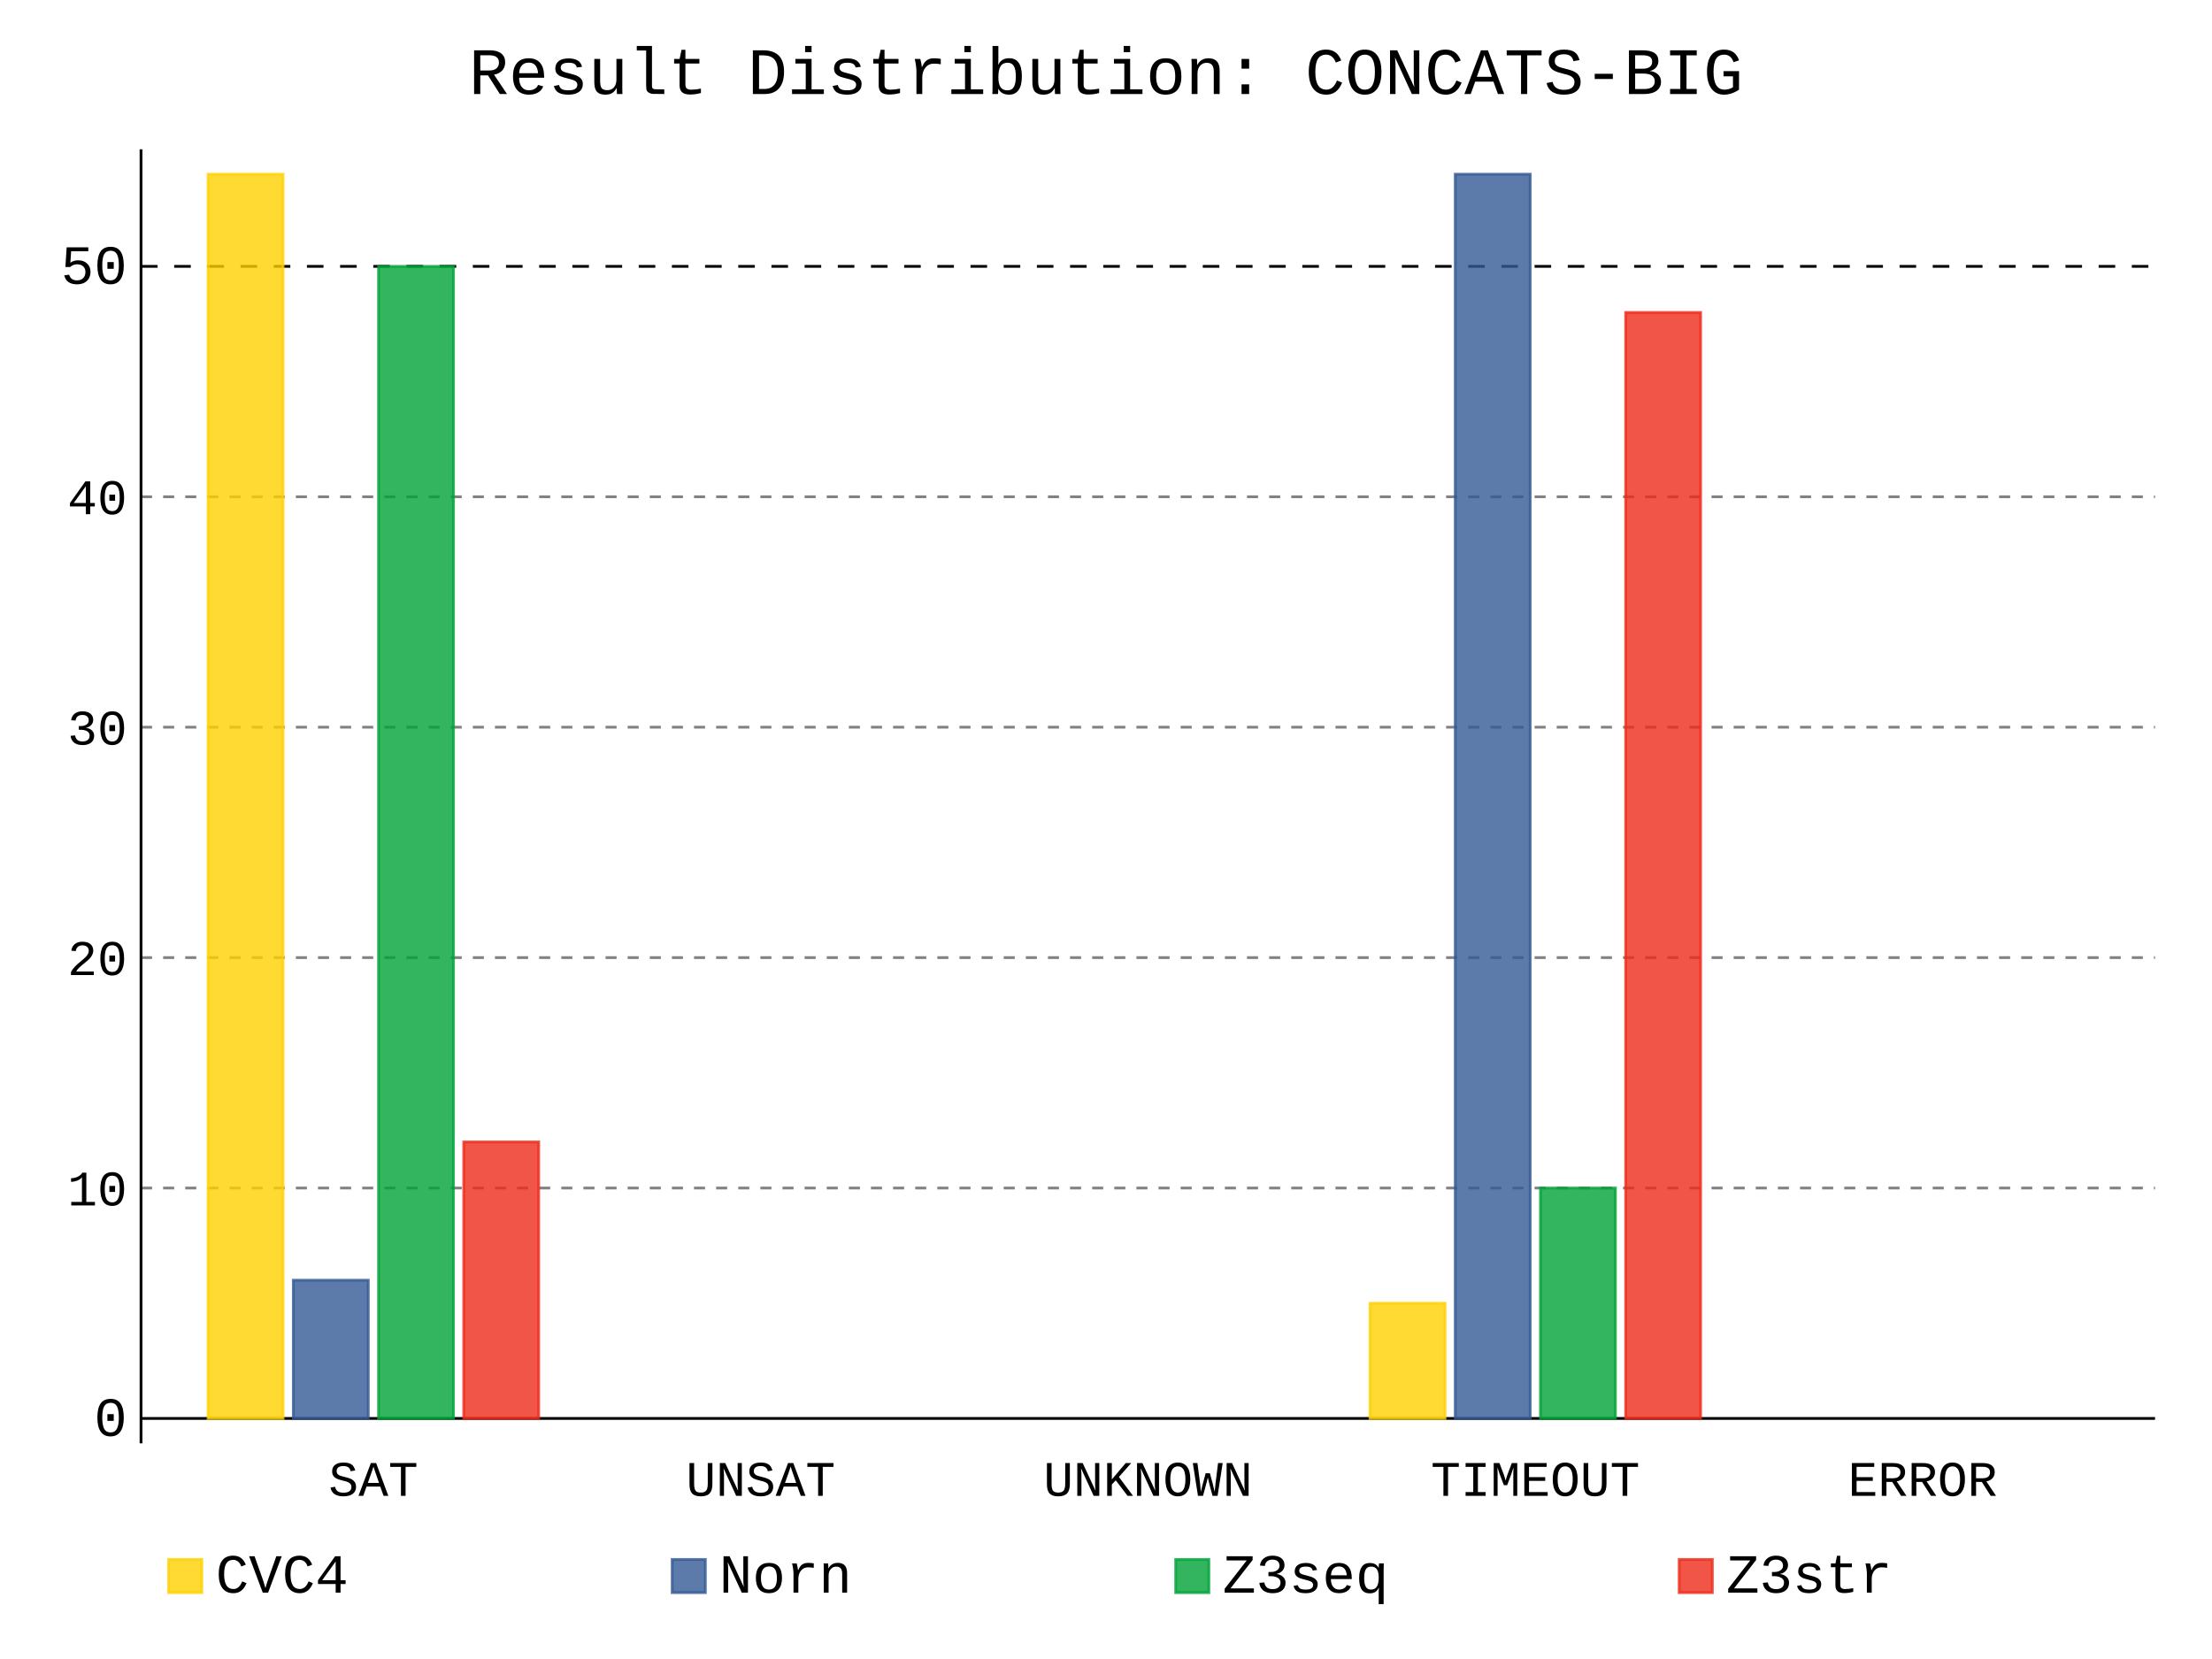
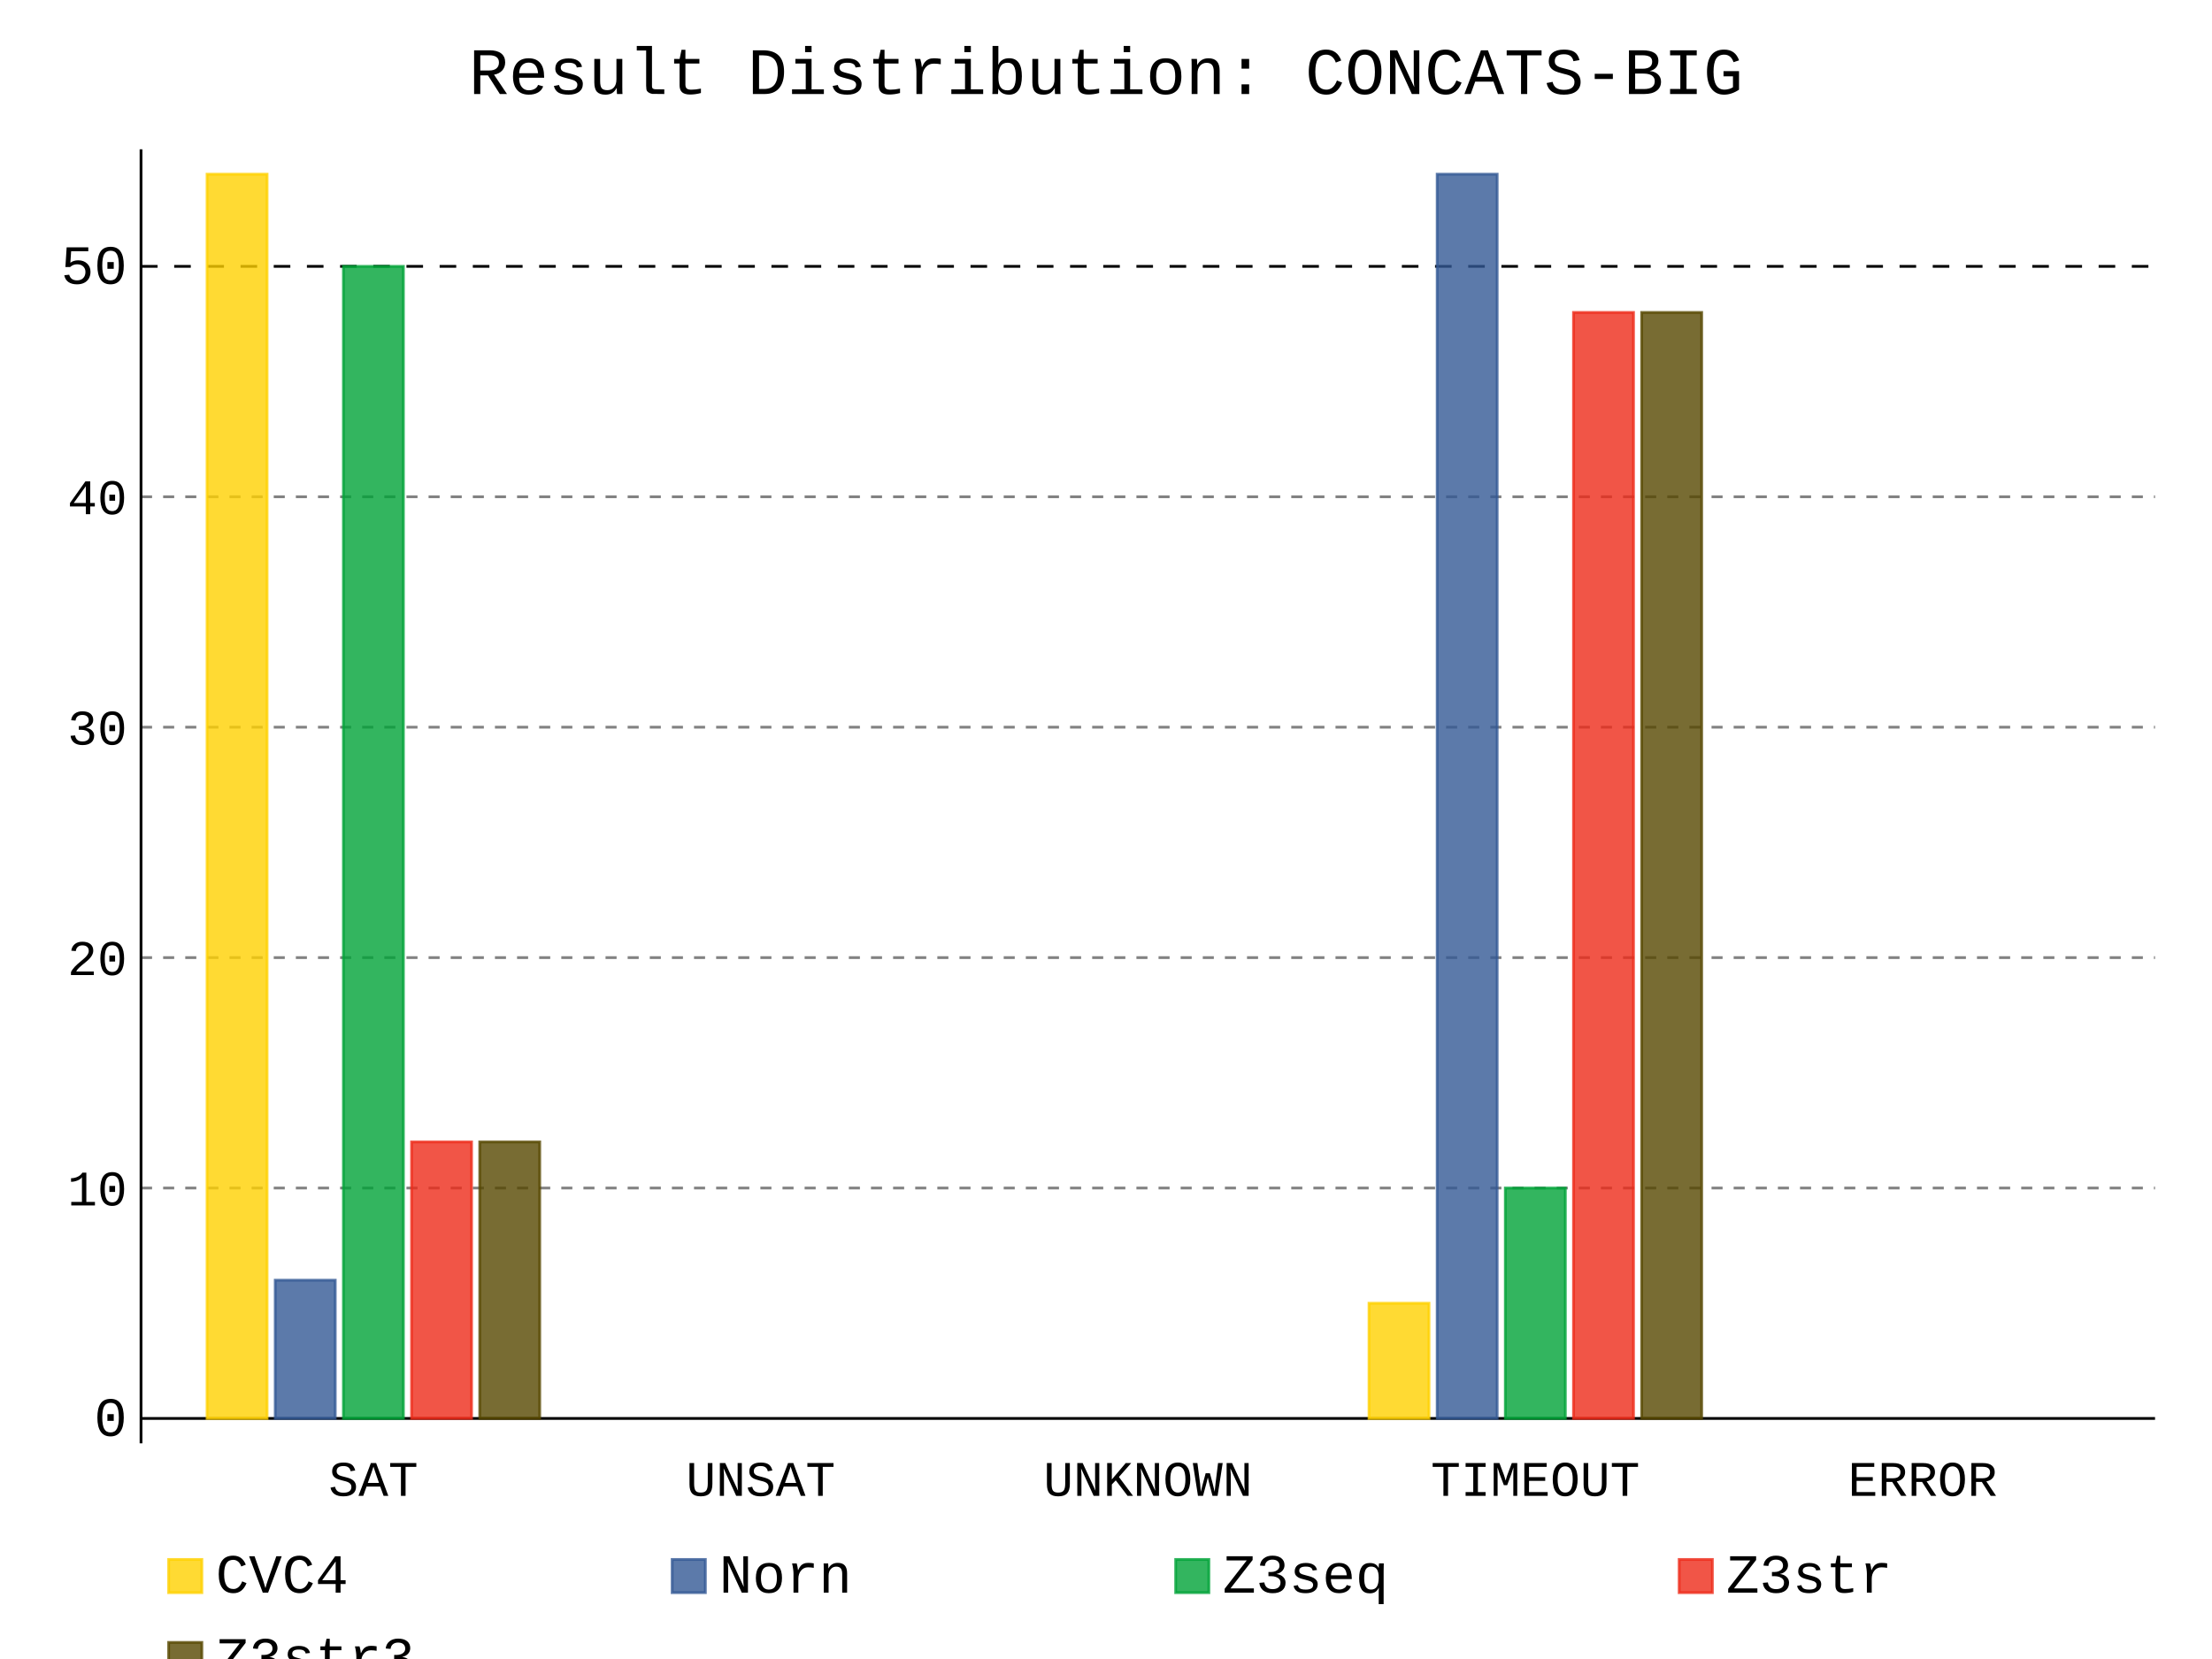
- <svg xmlns="http://www.w3.org/2000/svg" id="chart-349a95c0-397a-4a80-8a82-0e117a927b14" class="pygal-chart" viewBox="0 0 800 600">
+ <svg xmlns="http://www.w3.org/2000/svg" id="chart-6cb71c51-86f8-4f12-98c6-c9a9d5b7db43" class="pygal-chart" viewBox="0 0 800 600">
  <defs>
-     <style type="text/css">#chart-349a95c0-397a-4a80-8a82-0e117a927b14{-webkit-user-select:none;-webkit-font-smoothing:antialiased;font-family:Consolas,"Liberation Mono",Menlo,Courier,monospace}#chart-349a95c0-397a-4a80-8a82-0e117a927b14 .title{font-family:Consolas,"Liberation Mono",Menlo,Courier,monospace;font-size:24px}#chart-349a95c0-397a-4a80-8a82-0e117a927b14 .legends .legend text{font-family:Consolas,"Liberation Mono",Menlo,Courier,monospace;font-size:20px}#chart-349a95c0-397a-4a80-8a82-0e117a927b14 .axis text{font-family:Consolas,"Liberation Mono",Menlo,Courier,monospace;font-size:18px}#chart-349a95c0-397a-4a80-8a82-0e117a927b14 .axis text.major{font-family:Consolas,"Liberation Mono",Menlo,Courier,monospace;font-size:20px}#chart-349a95c0-397a-4a80-8a82-0e117a927b14 .text-overlay text.value{font-family:Consolas,"Liberation Mono",Menlo,Courier,monospace;font-size:22px}#chart-349a95c0-397a-4a80-8a82-0e117a927b14 .text-overlay text.label{font-family:Consolas,"Liberation Mono",Menlo,Courier,monospace;font-size:20px}#chart-349a95c0-397a-4a80-8a82-0e117a927b14 .tooltip{font-family:Consolas,"Liberation Mono",Menlo,Courier,monospace;font-size:20px}#chart-349a95c0-397a-4a80-8a82-0e117a927b14 text.no_data{font-family:Consolas,"Liberation Mono",Menlo,Courier,monospace;font-size:64px}
- #chart-349a95c0-397a-4a80-8a82-0e117a927b14{background-color:#FFFFFF}#chart-349a95c0-397a-4a80-8a82-0e117a927b14 path,#chart-349a95c0-397a-4a80-8a82-0e117a927b14 line,#chart-349a95c0-397a-4a80-8a82-0e117a927b14 rect,#chart-349a95c0-397a-4a80-8a82-0e117a927b14 circle{-webkit-transition:100ms;-moz-transition:100ms;transition:100ms}#chart-349a95c0-397a-4a80-8a82-0e117a927b14 .graph &gt; .background{fill:#FFFFFF}#chart-349a95c0-397a-4a80-8a82-0e117a927b14 .plot &gt; .background{fill:#FFFFFF}#chart-349a95c0-397a-4a80-8a82-0e117a927b14 .graph{fill:#000000}#chart-349a95c0-397a-4a80-8a82-0e117a927b14 text.no_data{fill:#000000}#chart-349a95c0-397a-4a80-8a82-0e117a927b14 .title{fill:#000000}#chart-349a95c0-397a-4a80-8a82-0e117a927b14 .legends .legend text{fill:#000000}#chart-349a95c0-397a-4a80-8a82-0e117a927b14 .legends .legend:hover text{fill:#000000}#chart-349a95c0-397a-4a80-8a82-0e117a927b14 .axis .line{stroke:#000000}#chart-349a95c0-397a-4a80-8a82-0e117a927b14 .axis .guide.line{stroke:#828282}#chart-349a95c0-397a-4a80-8a82-0e117a927b14 .axis .major.line{stroke:#000000}#chart-349a95c0-397a-4a80-8a82-0e117a927b14 .axis text.major{fill:#000000}#chart-349a95c0-397a-4a80-8a82-0e117a927b14 .axis.y .guides:hover .guide.line,#chart-349a95c0-397a-4a80-8a82-0e117a927b14 .line-graph .axis.x .guides:hover .guide.line,#chart-349a95c0-397a-4a80-8a82-0e117a927b14 .stackedline-graph .axis.x .guides:hover .guide.line,#chart-349a95c0-397a-4a80-8a82-0e117a927b14 .xy-graph .axis.x .guides:hover .guide.line{stroke:#000000}#chart-349a95c0-397a-4a80-8a82-0e117a927b14 .axis .guides:hover text{fill:#000000}#chart-349a95c0-397a-4a80-8a82-0e117a927b14 .reactive{fill-opacity:.8;stroke-opacity:.8}#chart-349a95c0-397a-4a80-8a82-0e117a927b14 .ci{stroke:#000000}#chart-349a95c0-397a-4a80-8a82-0e117a927b14 .reactive.active,#chart-349a95c0-397a-4a80-8a82-0e117a927b14 .active .reactive{fill-opacity:.9;stroke-opacity:.9;stroke-width:4}#chart-349a95c0-397a-4a80-8a82-0e117a927b14 .ci .reactive.active{stroke-width:1.5}#chart-349a95c0-397a-4a80-8a82-0e117a927b14 .series text{fill:#000000}#chart-349a95c0-397a-4a80-8a82-0e117a927b14 .tooltip rect{fill:#FFFFFF;stroke:#000000;-webkit-transition:opacity 100ms;-moz-transition:opacity 100ms;transition:opacity 100ms}#chart-349a95c0-397a-4a80-8a82-0e117a927b14 .tooltip .label{fill:#000000}#chart-349a95c0-397a-4a80-8a82-0e117a927b14 .tooltip .label{fill:#000000}#chart-349a95c0-397a-4a80-8a82-0e117a927b14 .tooltip .legend{font-size:.8em;fill:#828282}#chart-349a95c0-397a-4a80-8a82-0e117a927b14 .tooltip .x_label{font-size:.6em;fill:#000000}#chart-349a95c0-397a-4a80-8a82-0e117a927b14 .tooltip .xlink{font-size:.5em;text-decoration:underline}#chart-349a95c0-397a-4a80-8a82-0e117a927b14 .tooltip .value{font-size:1.5em}#chart-349a95c0-397a-4a80-8a82-0e117a927b14 .bound{font-size:.5em}#chart-349a95c0-397a-4a80-8a82-0e117a927b14 .max-value{font-size:.75em;fill:#828282}#chart-349a95c0-397a-4a80-8a82-0e117a927b14 .map-element{fill:#FFFFFF;stroke:#828282 !important}#chart-349a95c0-397a-4a80-8a82-0e117a927b14 .map-element .reactive{fill-opacity:inherit;stroke-opacity:inherit}#chart-349a95c0-397a-4a80-8a82-0e117a927b14 .color-0,#chart-349a95c0-397a-4a80-8a82-0e117a927b14 .color-0 a:visited{stroke:#FFD000;fill:#FFD000}#chart-349a95c0-397a-4a80-8a82-0e117a927b14 .color-1,#chart-349a95c0-397a-4a80-8a82-0e117a927b14 .color-1 a:visited{stroke:#345995;fill:#345995}#chart-349a95c0-397a-4a80-8a82-0e117a927b14 .color-2,#chart-349a95c0-397a-4a80-8a82-0e117a927b14 .color-2 a:visited{stroke:#01A337;fill:#01A337}#chart-349a95c0-397a-4a80-8a82-0e117a927b14 .color-3,#chart-349a95c0-397a-4a80-8a82-0e117a927b14 .color-3 a:visited{stroke:#ED2B1A;fill:#ED2B1A}#chart-349a95c0-397a-4a80-8a82-0e117a927b14 .text-overlay .color-0 text{fill:black}#chart-349a95c0-397a-4a80-8a82-0e117a927b14 .text-overlay .color-1 text{fill:black}#chart-349a95c0-397a-4a80-8a82-0e117a927b14 .text-overlay .color-2 text{fill:black}#chart-349a95c0-397a-4a80-8a82-0e117a927b14 .text-overlay .color-3 text{fill:black}
- #chart-349a95c0-397a-4a80-8a82-0e117a927b14 text.no_data{text-anchor:middle}#chart-349a95c0-397a-4a80-8a82-0e117a927b14 .guide.line{fill:none}#chart-349a95c0-397a-4a80-8a82-0e117a927b14 .centered{text-anchor:middle}#chart-349a95c0-397a-4a80-8a82-0e117a927b14 .title{text-anchor:middle}#chart-349a95c0-397a-4a80-8a82-0e117a927b14 .legends .legend text{fill-opacity:1}#chart-349a95c0-397a-4a80-8a82-0e117a927b14 .axis.x text{text-anchor:middle}#chart-349a95c0-397a-4a80-8a82-0e117a927b14 .axis.x:not(.web) text[transform]{text-anchor:start}#chart-349a95c0-397a-4a80-8a82-0e117a927b14 .axis.x:not(.web) text[transform].backwards{text-anchor:end}#chart-349a95c0-397a-4a80-8a82-0e117a927b14 .axis.y text{text-anchor:end}#chart-349a95c0-397a-4a80-8a82-0e117a927b14 .axis.y text[transform].backwards{text-anchor:start}#chart-349a95c0-397a-4a80-8a82-0e117a927b14 .axis.y2 text{text-anchor:start}#chart-349a95c0-397a-4a80-8a82-0e117a927b14 .axis.y2 text[transform].backwards{text-anchor:end}#chart-349a95c0-397a-4a80-8a82-0e117a927b14 .axis .guide.line{stroke-dasharray:4,4}#chart-349a95c0-397a-4a80-8a82-0e117a927b14 .axis .major.guide.line{stroke-dasharray:6,6}#chart-349a95c0-397a-4a80-8a82-0e117a927b14 .horizontal .axis.y .guide.line,#chart-349a95c0-397a-4a80-8a82-0e117a927b14 .horizontal .axis.y2 .guide.line,#chart-349a95c0-397a-4a80-8a82-0e117a927b14 .vertical .axis.x .guide.line{opacity:0}#chart-349a95c0-397a-4a80-8a82-0e117a927b14 .horizontal .axis.always_show .guide.line,#chart-349a95c0-397a-4a80-8a82-0e117a927b14 .vertical .axis.always_show .guide.line{opacity:1 !important}#chart-349a95c0-397a-4a80-8a82-0e117a927b14 .axis.y .guides:hover .guide.line,#chart-349a95c0-397a-4a80-8a82-0e117a927b14 .axis.y2 .guides:hover .guide.line,#chart-349a95c0-397a-4a80-8a82-0e117a927b14 .axis.x .guides:hover .guide.line{opacity:1}#chart-349a95c0-397a-4a80-8a82-0e117a927b14 .axis .guides:hover text{opacity:1}#chart-349a95c0-397a-4a80-8a82-0e117a927b14 .nofill{fill:none}#chart-349a95c0-397a-4a80-8a82-0e117a927b14 .subtle-fill{fill-opacity:.2}#chart-349a95c0-397a-4a80-8a82-0e117a927b14 .dot{stroke-width:1px;fill-opacity:1}#chart-349a95c0-397a-4a80-8a82-0e117a927b14 .dot.active{stroke-width:5px}#chart-349a95c0-397a-4a80-8a82-0e117a927b14 .dot.negative{fill:transparent}#chart-349a95c0-397a-4a80-8a82-0e117a927b14 text,#chart-349a95c0-397a-4a80-8a82-0e117a927b14 tspan{stroke:none !important}#chart-349a95c0-397a-4a80-8a82-0e117a927b14 .series text.active{opacity:1}#chart-349a95c0-397a-4a80-8a82-0e117a927b14 .tooltip rect{fill-opacity:.95;stroke-width:.5}#chart-349a95c0-397a-4a80-8a82-0e117a927b14 .tooltip text{fill-opacity:1}#chart-349a95c0-397a-4a80-8a82-0e117a927b14 .showable{visibility:hidden}#chart-349a95c0-397a-4a80-8a82-0e117a927b14 .showable.shown{visibility:visible}#chart-349a95c0-397a-4a80-8a82-0e117a927b14 .gauge-background{fill:rgba(229,229,229,1);stroke:none}#chart-349a95c0-397a-4a80-8a82-0e117a927b14 .bg-lines{stroke:#FFFFFF;stroke-width:2px}</style>
+     <style type="text/css">#chart-6cb71c51-86f8-4f12-98c6-c9a9d5b7db43{-webkit-user-select:none;-webkit-font-smoothing:antialiased;font-family:Consolas,"Liberation Mono",Menlo,Courier,monospace}#chart-6cb71c51-86f8-4f12-98c6-c9a9d5b7db43 .title{font-family:Consolas,"Liberation Mono",Menlo,Courier,monospace;font-size:24px}#chart-6cb71c51-86f8-4f12-98c6-c9a9d5b7db43 .legends .legend text{font-family:Consolas,"Liberation Mono",Menlo,Courier,monospace;font-size:20px}#chart-6cb71c51-86f8-4f12-98c6-c9a9d5b7db43 .axis text{font-family:Consolas,"Liberation Mono",Menlo,Courier,monospace;font-size:18px}#chart-6cb71c51-86f8-4f12-98c6-c9a9d5b7db43 .axis text.major{font-family:Consolas,"Liberation Mono",Menlo,Courier,monospace;font-size:20px}#chart-6cb71c51-86f8-4f12-98c6-c9a9d5b7db43 .text-overlay text.value{font-family:Consolas,"Liberation Mono",Menlo,Courier,monospace;font-size:22px}#chart-6cb71c51-86f8-4f12-98c6-c9a9d5b7db43 .text-overlay text.label{font-family:Consolas,"Liberation Mono",Menlo,Courier,monospace;font-size:20px}#chart-6cb71c51-86f8-4f12-98c6-c9a9d5b7db43 .tooltip{font-family:Consolas,"Liberation Mono",Menlo,Courier,monospace;font-size:20px}#chart-6cb71c51-86f8-4f12-98c6-c9a9d5b7db43 text.no_data{font-family:Consolas,"Liberation Mono",Menlo,Courier,monospace;font-size:64px}
+ #chart-6cb71c51-86f8-4f12-98c6-c9a9d5b7db43{background-color:#FFFFFF}#chart-6cb71c51-86f8-4f12-98c6-c9a9d5b7db43 path,#chart-6cb71c51-86f8-4f12-98c6-c9a9d5b7db43 line,#chart-6cb71c51-86f8-4f12-98c6-c9a9d5b7db43 rect,#chart-6cb71c51-86f8-4f12-98c6-c9a9d5b7db43 circle{-webkit-transition:100ms;-moz-transition:100ms;transition:100ms}#chart-6cb71c51-86f8-4f12-98c6-c9a9d5b7db43 .graph &gt; .background{fill:#FFFFFF}#chart-6cb71c51-86f8-4f12-98c6-c9a9d5b7db43 .plot &gt; .background{fill:#FFFFFF}#chart-6cb71c51-86f8-4f12-98c6-c9a9d5b7db43 .graph{fill:#000000}#chart-6cb71c51-86f8-4f12-98c6-c9a9d5b7db43 text.no_data{fill:#000000}#chart-6cb71c51-86f8-4f12-98c6-c9a9d5b7db43 .title{fill:#000000}#chart-6cb71c51-86f8-4f12-98c6-c9a9d5b7db43 .legends .legend text{fill:#000000}#chart-6cb71c51-86f8-4f12-98c6-c9a9d5b7db43 .legends .legend:hover text{fill:#000000}#chart-6cb71c51-86f8-4f12-98c6-c9a9d5b7db43 .axis .line{stroke:#000000}#chart-6cb71c51-86f8-4f12-98c6-c9a9d5b7db43 .axis .guide.line{stroke:#828282}#chart-6cb71c51-86f8-4f12-98c6-c9a9d5b7db43 .axis .major.line{stroke:#000000}#chart-6cb71c51-86f8-4f12-98c6-c9a9d5b7db43 .axis text.major{fill:#000000}#chart-6cb71c51-86f8-4f12-98c6-c9a9d5b7db43 .axis.y .guides:hover .guide.line,#chart-6cb71c51-86f8-4f12-98c6-c9a9d5b7db43 .line-graph .axis.x .guides:hover .guide.line,#chart-6cb71c51-86f8-4f12-98c6-c9a9d5b7db43 .stackedline-graph .axis.x .guides:hover .guide.line,#chart-6cb71c51-86f8-4f12-98c6-c9a9d5b7db43 .xy-graph .axis.x .guides:hover .guide.line{stroke:#000000}#chart-6cb71c51-86f8-4f12-98c6-c9a9d5b7db43 .axis .guides:hover text{fill:#000000}#chart-6cb71c51-86f8-4f12-98c6-c9a9d5b7db43 .reactive{fill-opacity:.8;stroke-opacity:.8}#chart-6cb71c51-86f8-4f12-98c6-c9a9d5b7db43 .ci{stroke:#000000}#chart-6cb71c51-86f8-4f12-98c6-c9a9d5b7db43 .reactive.active,#chart-6cb71c51-86f8-4f12-98c6-c9a9d5b7db43 .active .reactive{fill-opacity:.9;stroke-opacity:.9;stroke-width:4}#chart-6cb71c51-86f8-4f12-98c6-c9a9d5b7db43 .ci .reactive.active{stroke-width:1.5}#chart-6cb71c51-86f8-4f12-98c6-c9a9d5b7db43 .series text{fill:#000000}#chart-6cb71c51-86f8-4f12-98c6-c9a9d5b7db43 .tooltip rect{fill:#FFFFFF;stroke:#000000;-webkit-transition:opacity 100ms;-moz-transition:opacity 100ms;transition:opacity 100ms}#chart-6cb71c51-86f8-4f12-98c6-c9a9d5b7db43 .tooltip .label{fill:#000000}#chart-6cb71c51-86f8-4f12-98c6-c9a9d5b7db43 .tooltip .label{fill:#000000}#chart-6cb71c51-86f8-4f12-98c6-c9a9d5b7db43 .tooltip .legend{font-size:.8em;fill:#828282}#chart-6cb71c51-86f8-4f12-98c6-c9a9d5b7db43 .tooltip .x_label{font-size:.6em;fill:#000000}#chart-6cb71c51-86f8-4f12-98c6-c9a9d5b7db43 .tooltip .xlink{font-size:.5em;text-decoration:underline}#chart-6cb71c51-86f8-4f12-98c6-c9a9d5b7db43 .tooltip .value{font-size:1.5em}#chart-6cb71c51-86f8-4f12-98c6-c9a9d5b7db43 .bound{font-size:.5em}#chart-6cb71c51-86f8-4f12-98c6-c9a9d5b7db43 .max-value{font-size:.75em;fill:#828282}#chart-6cb71c51-86f8-4f12-98c6-c9a9d5b7db43 .map-element{fill:#FFFFFF;stroke:#828282 !important}#chart-6cb71c51-86f8-4f12-98c6-c9a9d5b7db43 .map-element .reactive{fill-opacity:inherit;stroke-opacity:inherit}#chart-6cb71c51-86f8-4f12-98c6-c9a9d5b7db43 .color-0,#chart-6cb71c51-86f8-4f12-98c6-c9a9d5b7db43 .color-0 a:visited{stroke:#ffd000;fill:#ffd000}#chart-6cb71c51-86f8-4f12-98c6-c9a9d5b7db43 .color-1,#chart-6cb71c51-86f8-4f12-98c6-c9a9d5b7db43 .color-1 a:visited{stroke:#345995;fill:#345995}#chart-6cb71c51-86f8-4f12-98c6-c9a9d5b7db43 .color-2,#chart-6cb71c51-86f8-4f12-98c6-c9a9d5b7db43 .color-2 a:visited{stroke:#01a337;fill:#01a337}#chart-6cb71c51-86f8-4f12-98c6-c9a9d5b7db43 .color-3,#chart-6cb71c51-86f8-4f12-98c6-c9a9d5b7db43 .color-3 a:visited{stroke:#ed2b1a;fill:#ed2b1a}#chart-6cb71c51-86f8-4f12-98c6-c9a9d5b7db43 .color-4,#chart-6cb71c51-86f8-4f12-98c6-c9a9d5b7db43 .color-4 a:visited{stroke:#574700;fill:#574700}#chart-6cb71c51-86f8-4f12-98c6-c9a9d5b7db43 .text-overlay .color-0 text{fill:black}#chart-6cb71c51-86f8-4f12-98c6-c9a9d5b7db43 .text-overlay .color-1 text{fill:black}#chart-6cb71c51-86f8-4f12-98c6-c9a9d5b7db43 .text-overlay .color-2 text{fill:black}#chart-6cb71c51-86f8-4f12-98c6-c9a9d5b7db43 .text-overlay .color-3 text{fill:black}#chart-6cb71c51-86f8-4f12-98c6-c9a9d5b7db43 .text-overlay .color-4 text{fill:white}
+ #chart-6cb71c51-86f8-4f12-98c6-c9a9d5b7db43 text.no_data{text-anchor:middle}#chart-6cb71c51-86f8-4f12-98c6-c9a9d5b7db43 .guide.line{fill:none}#chart-6cb71c51-86f8-4f12-98c6-c9a9d5b7db43 .centered{text-anchor:middle}#chart-6cb71c51-86f8-4f12-98c6-c9a9d5b7db43 .title{text-anchor:middle}#chart-6cb71c51-86f8-4f12-98c6-c9a9d5b7db43 .legends .legend text{fill-opacity:1}#chart-6cb71c51-86f8-4f12-98c6-c9a9d5b7db43 .axis.x text{text-anchor:middle}#chart-6cb71c51-86f8-4f12-98c6-c9a9d5b7db43 .axis.x:not(.web) text[transform]{text-anchor:start}#chart-6cb71c51-86f8-4f12-98c6-c9a9d5b7db43 .axis.x:not(.web) text[transform].backwards{text-anchor:end}#chart-6cb71c51-86f8-4f12-98c6-c9a9d5b7db43 .axis.y text{text-anchor:end}#chart-6cb71c51-86f8-4f12-98c6-c9a9d5b7db43 .axis.y text[transform].backwards{text-anchor:start}#chart-6cb71c51-86f8-4f12-98c6-c9a9d5b7db43 .axis.y2 text{text-anchor:start}#chart-6cb71c51-86f8-4f12-98c6-c9a9d5b7db43 .axis.y2 text[transform].backwards{text-anchor:end}#chart-6cb71c51-86f8-4f12-98c6-c9a9d5b7db43 .axis .guide.line{stroke-dasharray:4,4}#chart-6cb71c51-86f8-4f12-98c6-c9a9d5b7db43 .axis .major.guide.line{stroke-dasharray:6,6}#chart-6cb71c51-86f8-4f12-98c6-c9a9d5b7db43 .horizontal .axis.y .guide.line,#chart-6cb71c51-86f8-4f12-98c6-c9a9d5b7db43 .horizontal .axis.y2 .guide.line,#chart-6cb71c51-86f8-4f12-98c6-c9a9d5b7db43 .vertical .axis.x .guide.line{opacity:0}#chart-6cb71c51-86f8-4f12-98c6-c9a9d5b7db43 .horizontal .axis.always_show .guide.line,#chart-6cb71c51-86f8-4f12-98c6-c9a9d5b7db43 .vertical .axis.always_show .guide.line{opacity:1 !important}#chart-6cb71c51-86f8-4f12-98c6-c9a9d5b7db43 .axis.y .guides:hover .guide.line,#chart-6cb71c51-86f8-4f12-98c6-c9a9d5b7db43 .axis.y2 .guides:hover .guide.line,#chart-6cb71c51-86f8-4f12-98c6-c9a9d5b7db43 .axis.x .guides:hover .guide.line{opacity:1}#chart-6cb71c51-86f8-4f12-98c6-c9a9d5b7db43 .axis .guides:hover text{opacity:1}#chart-6cb71c51-86f8-4f12-98c6-c9a9d5b7db43 .nofill{fill:none}#chart-6cb71c51-86f8-4f12-98c6-c9a9d5b7db43 .subtle-fill{fill-opacity:.2}#chart-6cb71c51-86f8-4f12-98c6-c9a9d5b7db43 .dot{stroke-width:1px;fill-opacity:1}#chart-6cb71c51-86f8-4f12-98c6-c9a9d5b7db43 .dot.active{stroke-width:5px}#chart-6cb71c51-86f8-4f12-98c6-c9a9d5b7db43 .dot.negative{fill:transparent}#chart-6cb71c51-86f8-4f12-98c6-c9a9d5b7db43 text,#chart-6cb71c51-86f8-4f12-98c6-c9a9d5b7db43 tspan{stroke:none !important}#chart-6cb71c51-86f8-4f12-98c6-c9a9d5b7db43 .series text.active{opacity:1}#chart-6cb71c51-86f8-4f12-98c6-c9a9d5b7db43 .tooltip rect{fill-opacity:.95;stroke-width:.5}#chart-6cb71c51-86f8-4f12-98c6-c9a9d5b7db43 .tooltip text{fill-opacity:1}#chart-6cb71c51-86f8-4f12-98c6-c9a9d5b7db43 .showable{visibility:hidden}#chart-6cb71c51-86f8-4f12-98c6-c9a9d5b7db43 .showable.shown{visibility:visible}#chart-6cb71c51-86f8-4f12-98c6-c9a9d5b7db43 .gauge-background{fill:rgba(229,229,229,1);stroke:none}#chart-6cb71c51-86f8-4f12-98c6-c9a9d5b7db43 .bg-lines{stroke:#FFFFFF;stroke-width:2px}</style>
  </defs>
  <g class="graph bar-graph vertical">
    <rect class="background" height="600" width="800" x="0" y="0" />
    <g class="plot" transform="translate(51, 54)">
      <rect class="background" height="468.0" width="728.4" x="0" y="0" />
      <g class="axis y always_show">
        <g class="guides">
          <path class="axis major line" d="M0 459 h728.4" />
          <text class="major" x="-5" y="465.3">0</text>
        </g>
        <g class="guides">
          <path class="guide line" d="M0 375.667 h728.4" />
          <text class="" x="-5" y="381.967">10</text>
        </g>
        <g class="guides">
          <path class="guide line" d="M0 292.333 h728.4" />
          <text class="" x="-5" y="298.633">20</text>
        </g>
        <g class="guides">
          <path class="guide line" d="M0 209 h728.4" />
          <text class="" x="-5" y="215.3">30</text>
        </g>
        <g class="guides">
          <path class="guide line" d="M0 125.667 h728.4" />
          <text class="" x="-5" y="131.967">40</text>
        </g>
        <g class="guides">
          <path class="major guide line" d="M0 42.333 h728.4" />
          <text class="major" x="-5" y="48.633">50</text>
        </g>
      </g>
      <g class="axis x">
        <path class="line" d="M0 0 v468" />
        <g class="guides">
          <path class="guide line" d="M84.046 0 v468" />
          <text class="" x="84.046" y="487.0">SAT</text>
        </g>
        <g class="guides">
          <path class="guide line" d="M224.123 0 v468" />
          <text class="" x="224.123" y="487.0">UNSAT</text>
        </g>
        <g class="guides">
          <path class="guide line" d="M364.2 0 v468" />
          <text class="" x="364.2" y="487.0">UNKNOWN</text>
        </g>
        <g class="guides">
          <path class="guide line" d="M504.277 0 v468" />
          <text class="" x="504.277" y="487.0">TIMEOUT</text>
        </g>
        <g class="guides">
          <path class="guide line" d="M644.354 0 v468" />
          <text class="" x="644.354" y="487.0">ERROR</text>
        </g>
      </g>
      <g class="series serie-0 color-0">
        <g class="bars">
          <g class="bar">
-             <rect class="rect reactive tooltip-trigger" height="450.0" rx="0" ry="0" width="27.119" x="24.261" y="9.0" />
-           </g>
-           <g class="bar">
-             <rect class="rect reactive tooltip-trigger" height="0.0" rx="0" ry="0" width="27.119" x="164.338" y="459.0" />
-           </g>
-           <g class="bar">
-             <rect class="rect reactive tooltip-trigger" height="0.0" rx="0" ry="0" width="27.119" x="304.415" y="459.0" />
-           </g>
-           <g class="bar">
-             <rect class="rect reactive tooltip-trigger" height="41.667" rx="0" ry="0" width="27.119" x="444.492" y="417.333" />
-           </g>
-           <g class="bar">
-             <rect class="rect reactive tooltip-trigger" height="0.0" rx="0" ry="0" width="27.119" x="584.569" y="459.0" />
+             <rect class="rect reactive tooltip-trigger" height="450.0" rx="0" ry="0" width="21.695" x="23.892" y="9.0" />
+           </g>
+           <g class="bar">
+             <rect class="rect reactive tooltip-trigger" height="0.0" rx="0" ry="0" width="21.695" x="163.968" y="459.0" />
+           </g>
+           <g class="bar">
+             <rect class="rect reactive tooltip-trigger" height="0.0" rx="0" ry="0" width="21.695" x="304.045" y="459.0" />
+           </g>
+           <g class="bar">
+             <rect class="rect reactive tooltip-trigger" height="41.667" rx="0" ry="0" width="21.695" x="444.122" y="417.333" />
+           </g>
+           <g class="bar">
+             <rect class="rect reactive tooltip-trigger" height="0.0" rx="0" ry="0" width="21.695" x="584.199" y="459.0" />
          </g>
        </g>
      </g>
      <g class="series serie-1 color-1">
        <g class="bars">
          <g class="bar">
-             <rect class="rect reactive tooltip-trigger" height="50.0" rx="0" ry="0" width="27.119" x="55.078" y="409.0" />
-           </g>
-           <g class="bar">
-             <rect class="rect reactive tooltip-trigger" height="0.0" rx="0" ry="0" width="27.119" x="195.155" y="459.0" />
-           </g>
-           <g class="bar">
-             <rect class="rect reactive tooltip-trigger" height="0.0" rx="0" ry="0" width="27.119" x="335.232" y="459.0" />
-           </g>
-           <g class="bar">
-             <rect class="rect reactive tooltip-trigger" height="450.0" rx="0" ry="0" width="27.119" x="475.309" y="9.0" />
-           </g>
-           <g class="bar">
-             <rect class="rect reactive tooltip-trigger" height="0.0" rx="0" ry="0" width="27.119" x="615.386" y="459.0" />
+             <rect class="rect reactive tooltip-trigger" height="50.0" rx="0" ry="0" width="21.695" x="48.545" y="409.0" />
+           </g>
+           <g class="bar">
+             <rect class="rect reactive tooltip-trigger" height="0.0" rx="0" ry="0" width="21.695" x="188.622" y="459.0" />
+           </g>
+           <g class="bar">
+             <rect class="rect reactive tooltip-trigger" height="0.0" rx="0" ry="0" width="21.695" x="328.699" y="459.0" />
+           </g>
+           <g class="bar">
+             <rect class="rect reactive tooltip-trigger" height="450.0" rx="0" ry="0" width="21.695" x="468.776" y="9.0" />
+           </g>
+           <g class="bar">
+             <rect class="rect reactive tooltip-trigger" height="0.0" rx="0" ry="0" width="21.695" x="608.853" y="459.0" />
          </g>
        </g>
      </g>
      <g class="series serie-2 color-2">
        <g class="bars">
          <g class="bar">
-             <rect class="rect reactive tooltip-trigger" height="416.667" rx="0" ry="0" width="27.119" x="85.895" y="42.333" />
-           </g>
-           <g class="bar">
-             <rect class="rect reactive tooltip-trigger" height="0.0" rx="0" ry="0" width="27.119" x="225.972" y="459.0" />
-           </g>
-           <g class="bar">
-             <rect class="rect reactive tooltip-trigger" height="0.0" rx="0" ry="0" width="27.119" x="366.049" y="459.0" />
-           </g>
-           <g class="bar">
-             <rect class="rect reactive tooltip-trigger" height="83.333" rx="0" ry="0" width="27.119" x="506.126" y="375.667" />
-           </g>
-           <g class="bar">
-             <rect class="rect reactive tooltip-trigger" height="0.0" rx="0" ry="0" width="27.119" x="646.203" y="459.0" />
+             <rect class="rect reactive tooltip-trigger" height="416.667" rx="0" ry="0" width="21.695" x="73.199" y="42.333" />
+           </g>
+           <g class="bar">
+             <rect class="rect reactive tooltip-trigger" height="0.0" rx="0" ry="0" width="21.695" x="213.276" y="459.0" />
+           </g>
+           <g class="bar">
+             <rect class="rect reactive tooltip-trigger" height="0.0" rx="0" ry="0" width="21.695" x="353.352" y="459.0" />
+           </g>
+           <g class="bar">
+             <rect class="rect reactive tooltip-trigger" height="83.333" rx="0" ry="0" width="21.695" x="493.429" y="375.667" />
+           </g>
+           <g class="bar">
+             <rect class="rect reactive tooltip-trigger" height="0.0" rx="0" ry="0" width="21.695" x="633.506" y="459.0" />
          </g>
        </g>
      </g>
      <g class="series serie-3 color-3">
        <g class="bars">
          <g class="bar">
-             <rect class="rect reactive tooltip-trigger" height="100.0" rx="0" ry="0" width="27.119" x="116.712" y="359.0" />
-           </g>
-           <g class="bar">
-             <rect class="rect reactive tooltip-trigger" height="0.0" rx="0" ry="0" width="27.119" x="256.789" y="459.0" />
-           </g>
-           <g class="bar">
-             <rect class="rect reactive tooltip-trigger" height="0.0" rx="0" ry="0" width="27.119" x="396.866" y="459.0" />
-           </g>
-           <g class="bar">
-             <rect class="rect reactive tooltip-trigger" height="400.0" rx="0" ry="0" width="27.119" x="536.943" y="59.0" />
-           </g>
-           <g class="bar">
-             <rect class="rect reactive tooltip-trigger" height="0.0" rx="0" ry="0" width="27.119" x="677.02" y="459.0" />
+             <rect class="rect reactive tooltip-trigger" height="100.0" rx="0" ry="0" width="21.695" x="97.852" y="359.0" />
+           </g>
+           <g class="bar">
+             <rect class="rect reactive tooltip-trigger" height="0.0" rx="0" ry="0" width="21.695" x="237.929" y="459.0" />
+           </g>
+           <g class="bar">
+             <rect class="rect reactive tooltip-trigger" height="0.0" rx="0" ry="0" width="21.695" x="378.006" y="459.0" />
+           </g>
+           <g class="bar">
+             <rect class="rect reactive tooltip-trigger" height="400.0" rx="0" ry="0" width="21.695" x="518.083" y="59.0" />
+           </g>
+           <g class="bar">
+             <rect class="rect reactive tooltip-trigger" height="0.0" rx="0" ry="0" width="21.695" x="658.16" y="459.0" />
+           </g>
+         </g>
+       </g>
+       <g class="series serie-4 color-4">
+         <g class="bars">
+           <g class="bar">
+             <rect class="rect reactive tooltip-trigger" height="100.0" rx="0" ry="0" width="21.695" x="122.506" y="359.0" />
+           </g>
+           <g class="bar">
+             <rect class="rect reactive tooltip-trigger" height="0.0" rx="0" ry="0" width="21.695" x="262.583" y="459.0" />
+           </g>
+           <g class="bar">
+             <rect class="rect reactive tooltip-trigger" height="0.0" rx="0" ry="0" width="21.695" x="402.66" y="459.0" />
+           </g>
+           <g class="bar">
+             <rect class="rect reactive tooltip-trigger" height="400.0" rx="0" ry="0" width="21.695" x="542.736" y="59.0" />
+           </g>
+           <g class="bar">
+             <rect class="rect reactive tooltip-trigger" height="0.0" rx="0" ry="0" width="21.695" x="682.813" y="459.0" />
          </g>
        </g>
      </g>
    </g>
    <g class="titles">
      <text class="title plot_title" x="400.0" y="34">Result Distribution: CONCATS-BIG</text>
    </g>
    <g class="plot overlay" transform="translate(51, 54)">
      <g class="series serie-0 color-0" />
      <g class="series serie-1 color-1" />
      <g class="series serie-2 color-2" />
      <g class="series serie-3 color-3" />
+       <g class="series serie-4 color-4" />
    </g>
    <g class="plot text-overlay" transform="translate(51, 54)">
      <g class="series serie-0 color-0" />
      <g class="series serie-1 color-1" />
      <g class="series serie-2 color-2" />
      <g class="series serie-3 color-3" />
+       <g class="series serie-4 color-4" />
    </g>
    <g class="plot tooltip-overlay" transform="translate(51, 54)">
      <g class="tooltip" style="opacity: 0" transform="translate(0 0)">
        <rect class="tooltip-box" height="0" rx="10" ry="10" width="0" />
        <g class="text" />
      </g>
    </g>
    <g class="legends" transform="translate(61, 560)">
      <g class="legend reactive activate-serie" id="activate-serie-0">
        <rect class="color-0 reactive" height="12" width="12" x="0.0" y="4.0" />
        <text x="17.0" y="16.0">CVC4</text>
      </g>
      <g class="legend reactive activate-serie" id="activate-serie-1">
        <rect class="color-1 reactive" height="12" width="12" x="182.1" y="4.0" />
        <text x="199.1" y="16.0">Norn</text>
      </g>
      <g class="legend reactive activate-serie" id="activate-serie-2">
        <rect class="color-2 reactive" height="12" width="12" x="364.2" y="4.0" />
        <text x="381.2" y="16.0">Z3seq</text>
      </g>
      <g class="legend reactive activate-serie" id="activate-serie-3">
        <rect class="color-3 reactive" height="12" width="12" x="546.3" y="4.0" />
        <text x="563.3" y="16.0">Z3str</text>
      </g>
+       <g class="legend reactive activate-serie" id="activate-serie-4">
+         <rect class="color-4 reactive" height="12" width="12" x="0.0" y="34.0" />
+         <text x="17.0" y="46.0">Z3str3</text>
+       </g>
    </g>
  </g>
</svg>
